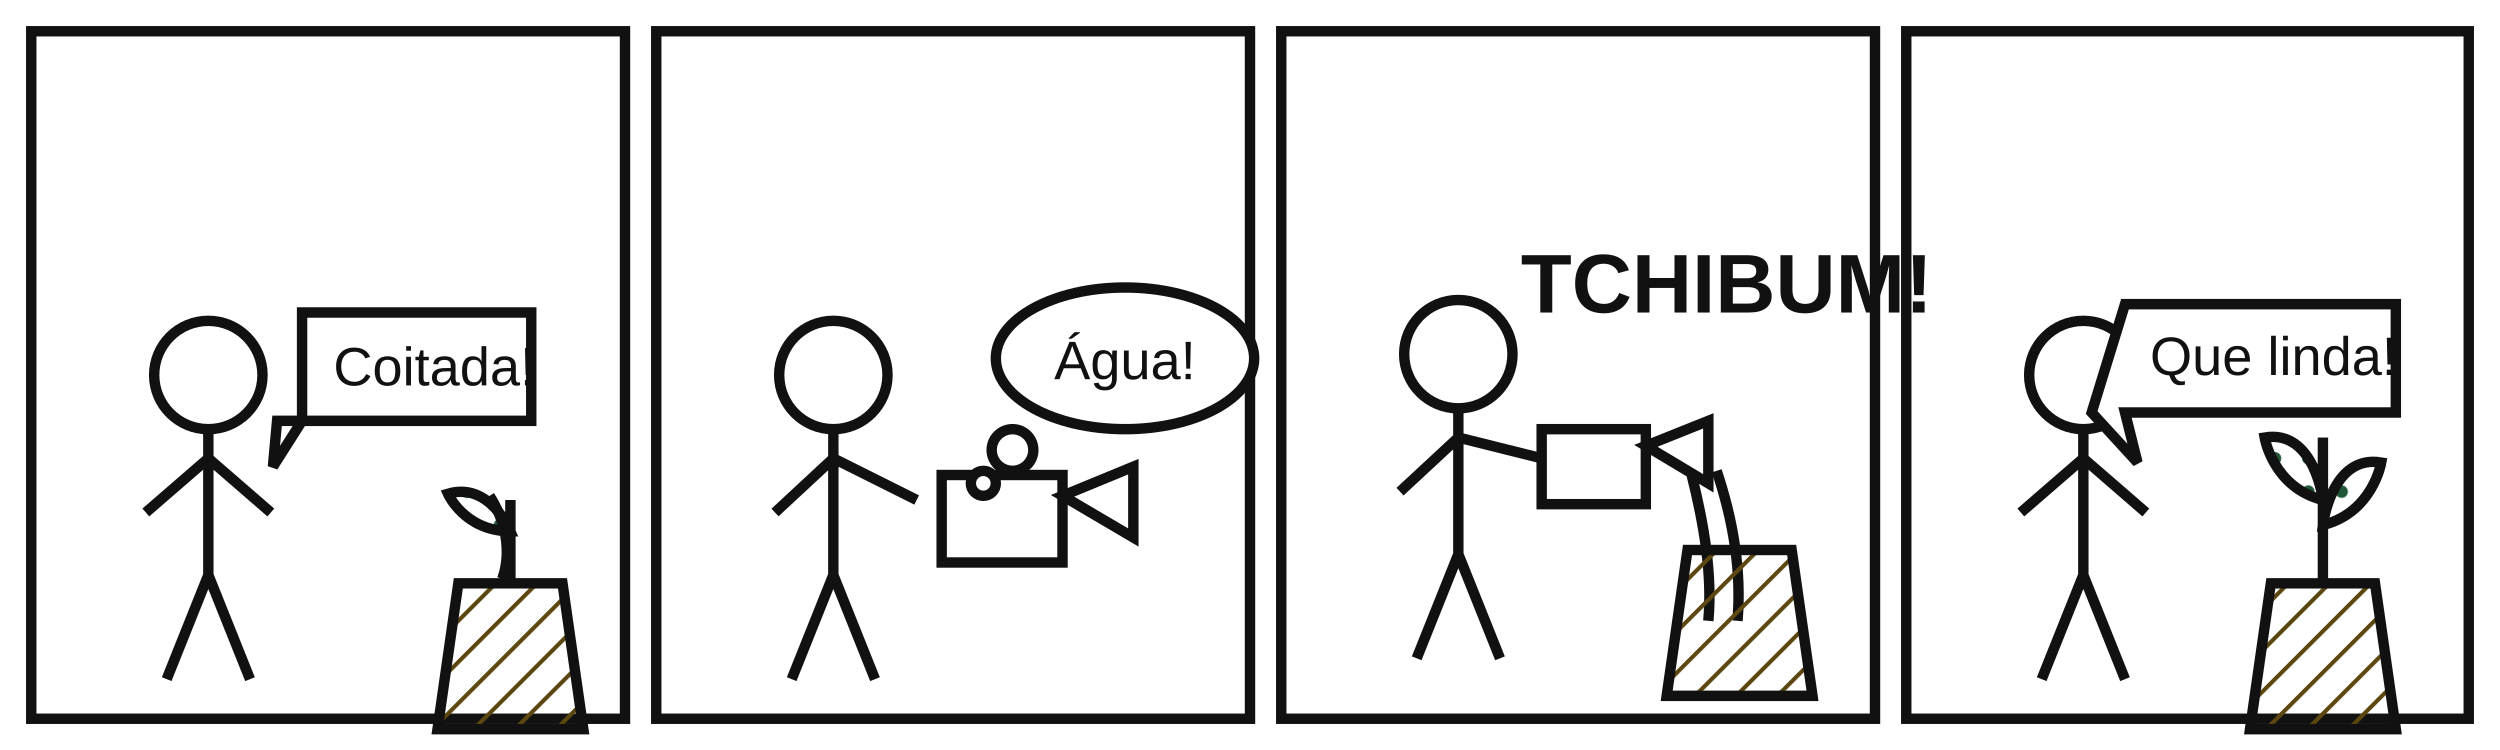
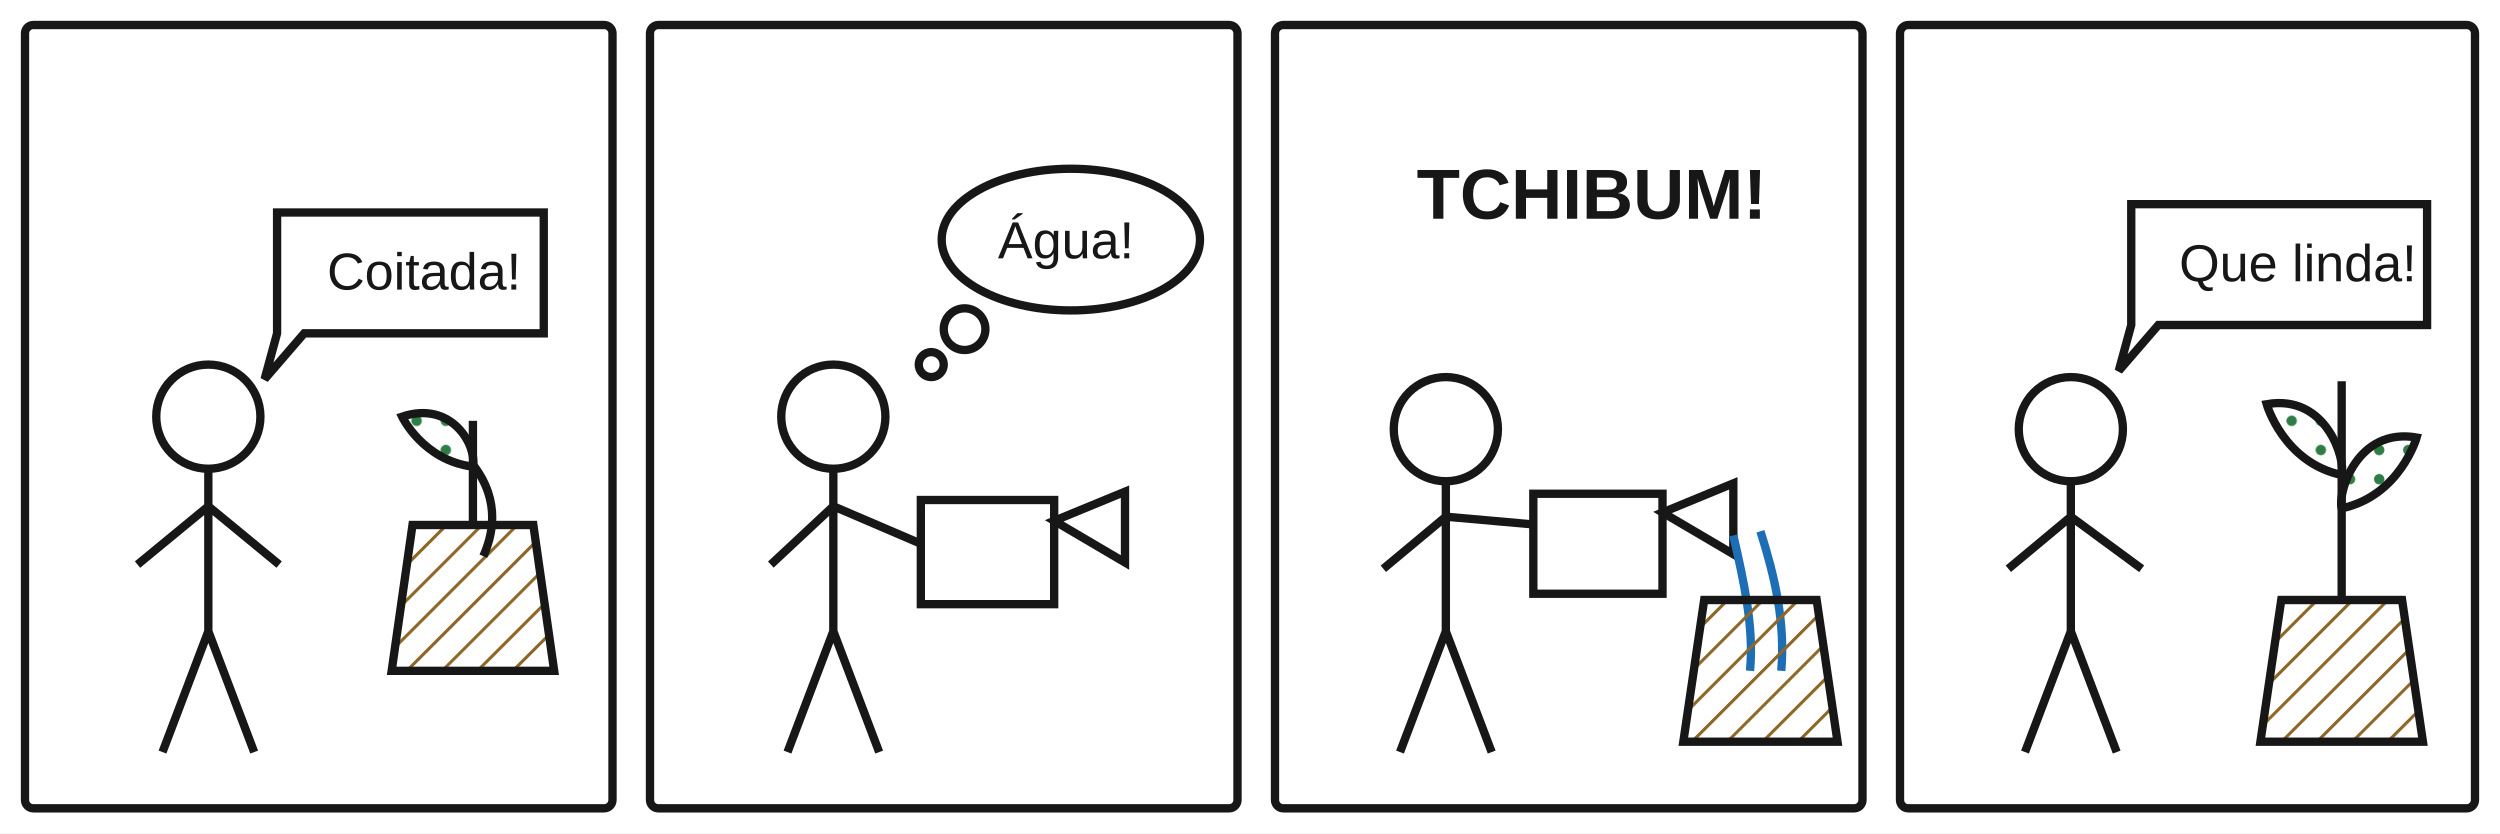
- <svg xmlns="http://www.w3.org/2000/svg" width="1200" height="360" viewBox="0 0 1200 360">
-   <rect width="1200" height="360" fill="white" />
+ <svg xmlns="http://www.w3.org/2000/svg" width="1200" height="400" viewBox="0 0 1200 400">
+   <rect width="1200" height="400" fill="#fff" />
  <defs>
-     <pattern id="terra" width="14" height="14" patternUnits="userSpaceOnUse" patternTransform="rotate(45)">
-       <line x1="0" y1="0" x2="0" y2="14" stroke="#5b4610" stroke-width="4" />
+     <pattern id="terra" width="12" height="12" patternUnits="userSpaceOnUse" patternTransform="rotate(45)">
+       <line x1="0" y1="0" x2="0" y2="12" stroke="#8a6426" stroke-width="3" />
    </pattern>
-     <pattern id="folha" width="16" height="16" patternUnits="userSpaceOnUse">
-       <circle cx="4" cy="4" r="3" fill="#1f5637" />
+     <pattern id="folha" width="14" height="14" patternUnits="userSpaceOnUse">
+       <circle cx="4" cy="4" r="2.5" fill="#2e7d45" />
    </pattern>
  </defs>
-   <g stroke="#111" stroke-width="5" fill="none">
-     <rect x="15" y="15" width="285" height="330" />
-     <rect x="315" y="15" width="285" height="330" />
-     <rect x="615" y="15" width="285" height="330" />
-     <rect x="915" y="15" width="270" height="330" />
+   <g stroke="#171717" stroke-width="4" fill="none">
+     <rect x="12" y="12" width="282" height="376" rx="4" />
+     <rect x="312" y="12" width="282" height="376" rx="4" />
+     <rect x="612" y="12" width="282" height="376" rx="4" />
+     <rect x="912" y="12" width="276" height="376" rx="4" />
  </g>
-   <g stroke="#111" stroke-width="5" font-family="Arial" font-size="26" fill="#111">
-     <g transform="translate(60 120)">
-       <circle cx="40" cy="60" r="26" fill="#fff" />
-       <path d="M40 86v70M40 100l-30 26M40 100l30 26M40 156l-20 50M40 156l20 50" fill="none" />
-       <path d="M150 230h70l-10-70h-50Z" fill="url(#terra)" />
-       <path d="M185 160v-40M185 135c-22 0-30-18-30-18 20-6 30 18 30 18Z" fill="url(#folha)" />
-       <path d="M175 118c14 22 6 40 6 40" fill="none" />
-       <g fill="#fff">
-         <path d="M85 30h110v52H85l-14 22 2-22h12Z" />
-       </g>
-       <text x="100" y="65" stroke="none">Coitada!</text>
+   <g font-family="Arial, sans-serif" fill="#171717" stroke="#171717" stroke-width="4">
+     <g transform="translate(28 30)">
+       <circle cx="72" cy="170" r="25" fill="#fff" />
+       <path d="M72 195v78M72 213l-34 28M72 213l34 28M72 273l-22 58M72 273l22 58" fill="none" />
+       <path d="M160 292h78l-10-70h-58Z" fill="url(#terra)" />
+       <path d="M199 222v-50" fill="none" />
+       <path d="M199 194c-24-3-34-24-34-24 24-8 36 14 34 24Z" fill="url(#folha)" />
+       <path d="M199 193c14 18 9 35 5 44" fill="none" />
+       <path d="M105 72h128v58H118l-19 22 6-22Z" fill="#fff" />
+       <text x="129" y="109" font-size="25" stroke="none">Coitada!</text>
    </g>
-     <g transform="translate(360 120)">
-       <circle cx="40" cy="60" r="26" fill="#fff" />
-       <path d="M40 86v70M40 100l40 20M40 100l-28 26M40 156l-20 50M40 156l20 50" fill="none" />
-       <path d="M92 108h58v42H92Z" fill="#fff" />
-       <path d="M150 118l34-14v34Z" fill="#fff" />
-       <g fill="#fff">
-         <ellipse cx="180" cy="52" rx="62" ry="34" />
-         <circle cx="126" cy="96" r="10" />
-         <circle cx="112" cy="112" r="6" />
-       </g>
-       <text x="146" y="62" stroke="none">Água!</text>
+     <g transform="translate(328 30)">
+       <circle cx="72" cy="170" r="25" fill="#fff" />
+       <path d="M72 195v78M72 213l-30 28M72 213l42 18M72 273l-22 58M72 273l22 58" fill="none" />
+       <path d="M114 210h64v50h-64Z" fill="#fff" />
+       <path d="M178 220l34-14v34Z" fill="#fff" />
+       <ellipse cx="186" cy="85" rx="62" ry="34" fill="#fff" />
+       <circle cx="135" cy="128" r="10" fill="#fff" />
+       <circle cx="119" cy="145" r="6" fill="#fff" />
+       <text x="151" y="94" font-size="25" stroke="none">Água!</text>
    </g>
-     <g transform="translate(660 110)">
-       <circle cx="40" cy="60" r="26" fill="#fff" />
-       <path d="M40 86v70M40 100l40 10M40 100l-28 26M40 156l-20 50M40 156l20 50" fill="none" />
-       <path d="M80 96h50v36H80Z" fill="#fff" />
-       <path d="M130 104l30-12v30Z" fill="#fff" />
-       <path d="M152 118c6 24 10 48 8 70M164 116c8 24 12 48 10 72" fill="none" />
-       <path d="M140 224h70l-10-70h-50Z" fill="url(#terra)" />
-       <text x="70" y="40" stroke="none" font-size="40" font-weight="bold">TCHIBUM!</text>
+     <g transform="translate(628 30)">
+       <circle cx="66" cy="176" r="25" fill="#fff" />
+       <path d="M66 201v72M66 218l-30 25M66 218l45 4M66 273l-22 58M66 273l22 58" fill="none" />
+       <path d="M108 207h62v48h-62Z" fill="#fff" />
+       <path d="M170 216l34-14v34Z" fill="#fff" />
+       <path d="M204 227c5 22 10 44 8 65M217 225c7 22 12 44 10 67" fill="none" stroke="#1e6eb5" />
+       <path d="M180 326h74l-10-68h-54Z" fill="url(#terra)" />
+       <text x="52" y="75" font-size="34" font-weight="bold" stroke="none">TCHIBUM!</text>
    </g>
-     <g transform="translate(960 120)">
-       <circle cx="40" cy="60" r="26" fill="#fff" />
-       <path d="M40 86v70M40 100l-30 26M40 100l30 26M40 156l-20 50M40 156l20 50" fill="none" />
-       <path d="M120 230h70l-10-70h-50Z" fill="url(#terra)" />
-       <path d="M155 160v-70M155 120c-24-6-28-30-28-30 24-4 28 30 28 30ZM155 132c24-6 28-30 28-30-24-4-28 30-28 30Z" fill="url(#folha)" />
-       <g fill="#fff">
-         <path d="M60 26h130v52H60l6 24-22-24Z" />
-       </g>
-       <text x="72" y="60" stroke="none">Que linda!</text>
+     <g transform="translate(928 30)">
+       <circle cx="66" cy="176" r="25" fill="#fff" />
+       <path d="M66 201v72M66 218l-30 25M66 218l34 25M66 273l-22 58M66 273l22 58" fill="none" />
+       <path d="M157 326h78l-10-68h-58Z" fill="url(#terra)" />
+       <path d="M196 258v-105" fill="none" />
+       <path d="M196 198c-28-6-36-34-36-34 29-5 38 27 36 34Z" fill="url(#folha)" />
+       <path d="M196 214c28-6 36-34 36-34-29-5-38 27-36 34Z" fill="url(#folha)" />
+       <path d="M95 68h142v58H108l-19 22 6-22Z" fill="#fff" />
+       <text x="118" y="105" font-size="25" stroke="none">Que linda!</text>
    </g>
  </g>
</svg>
